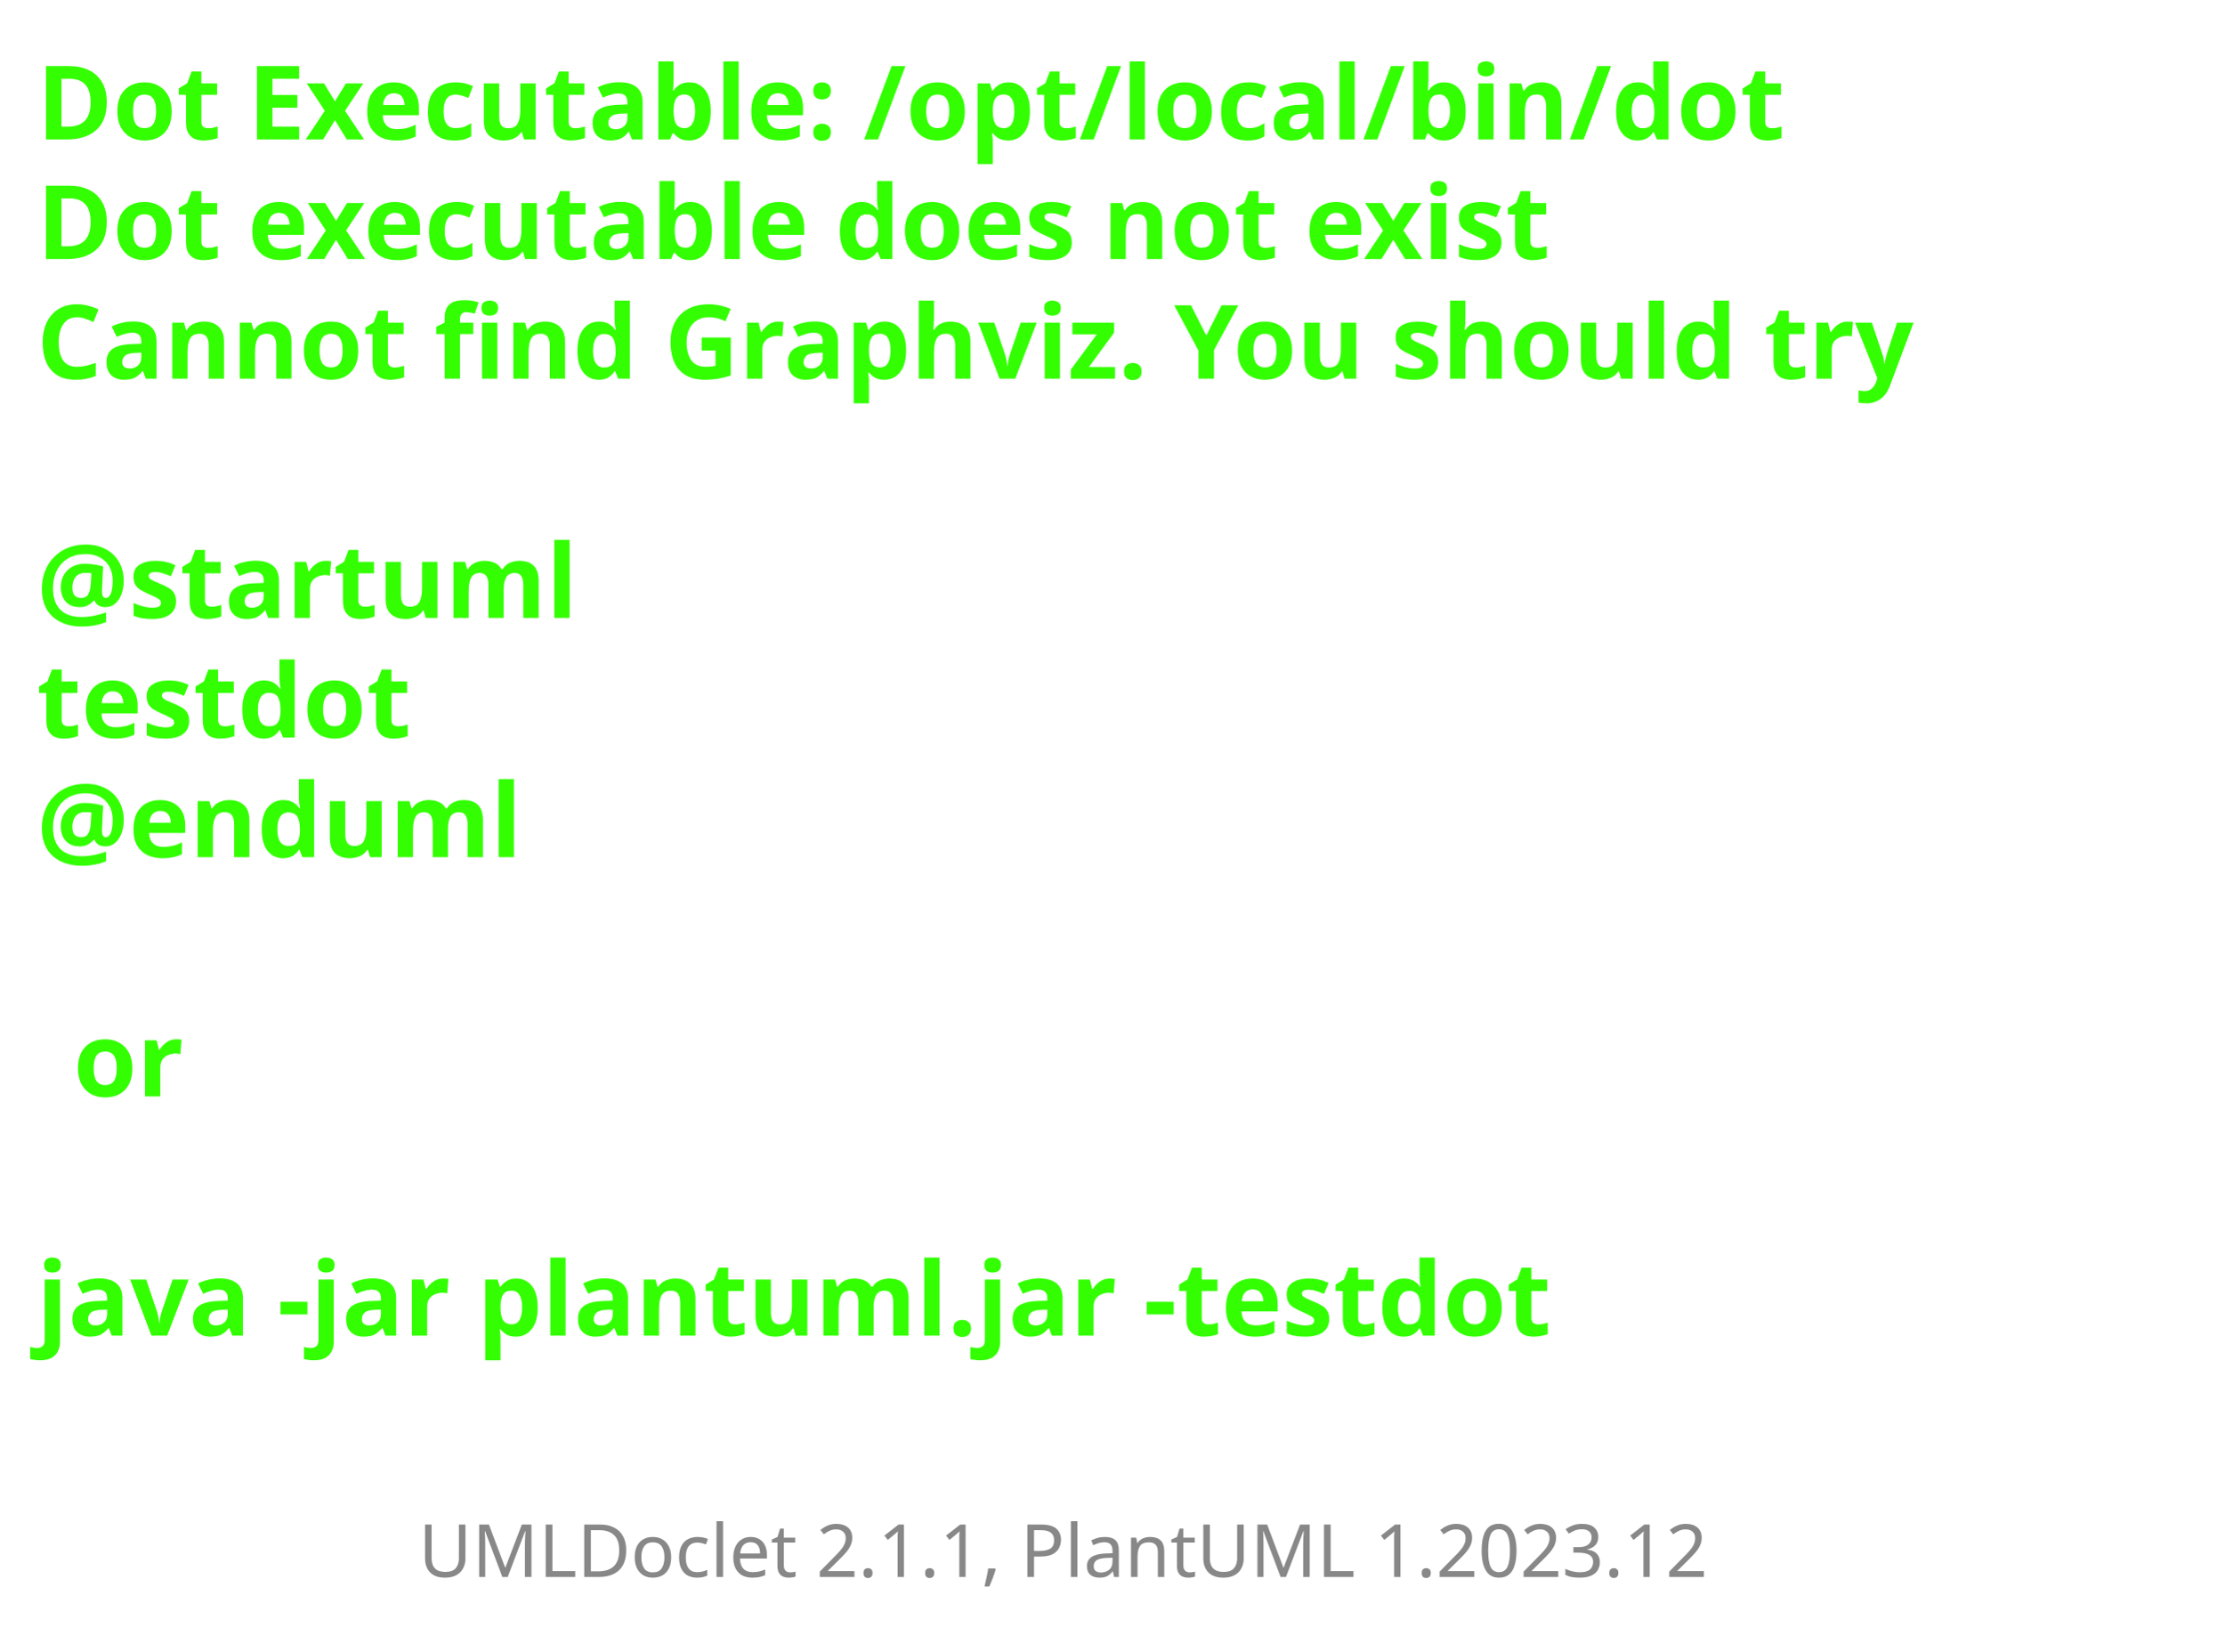
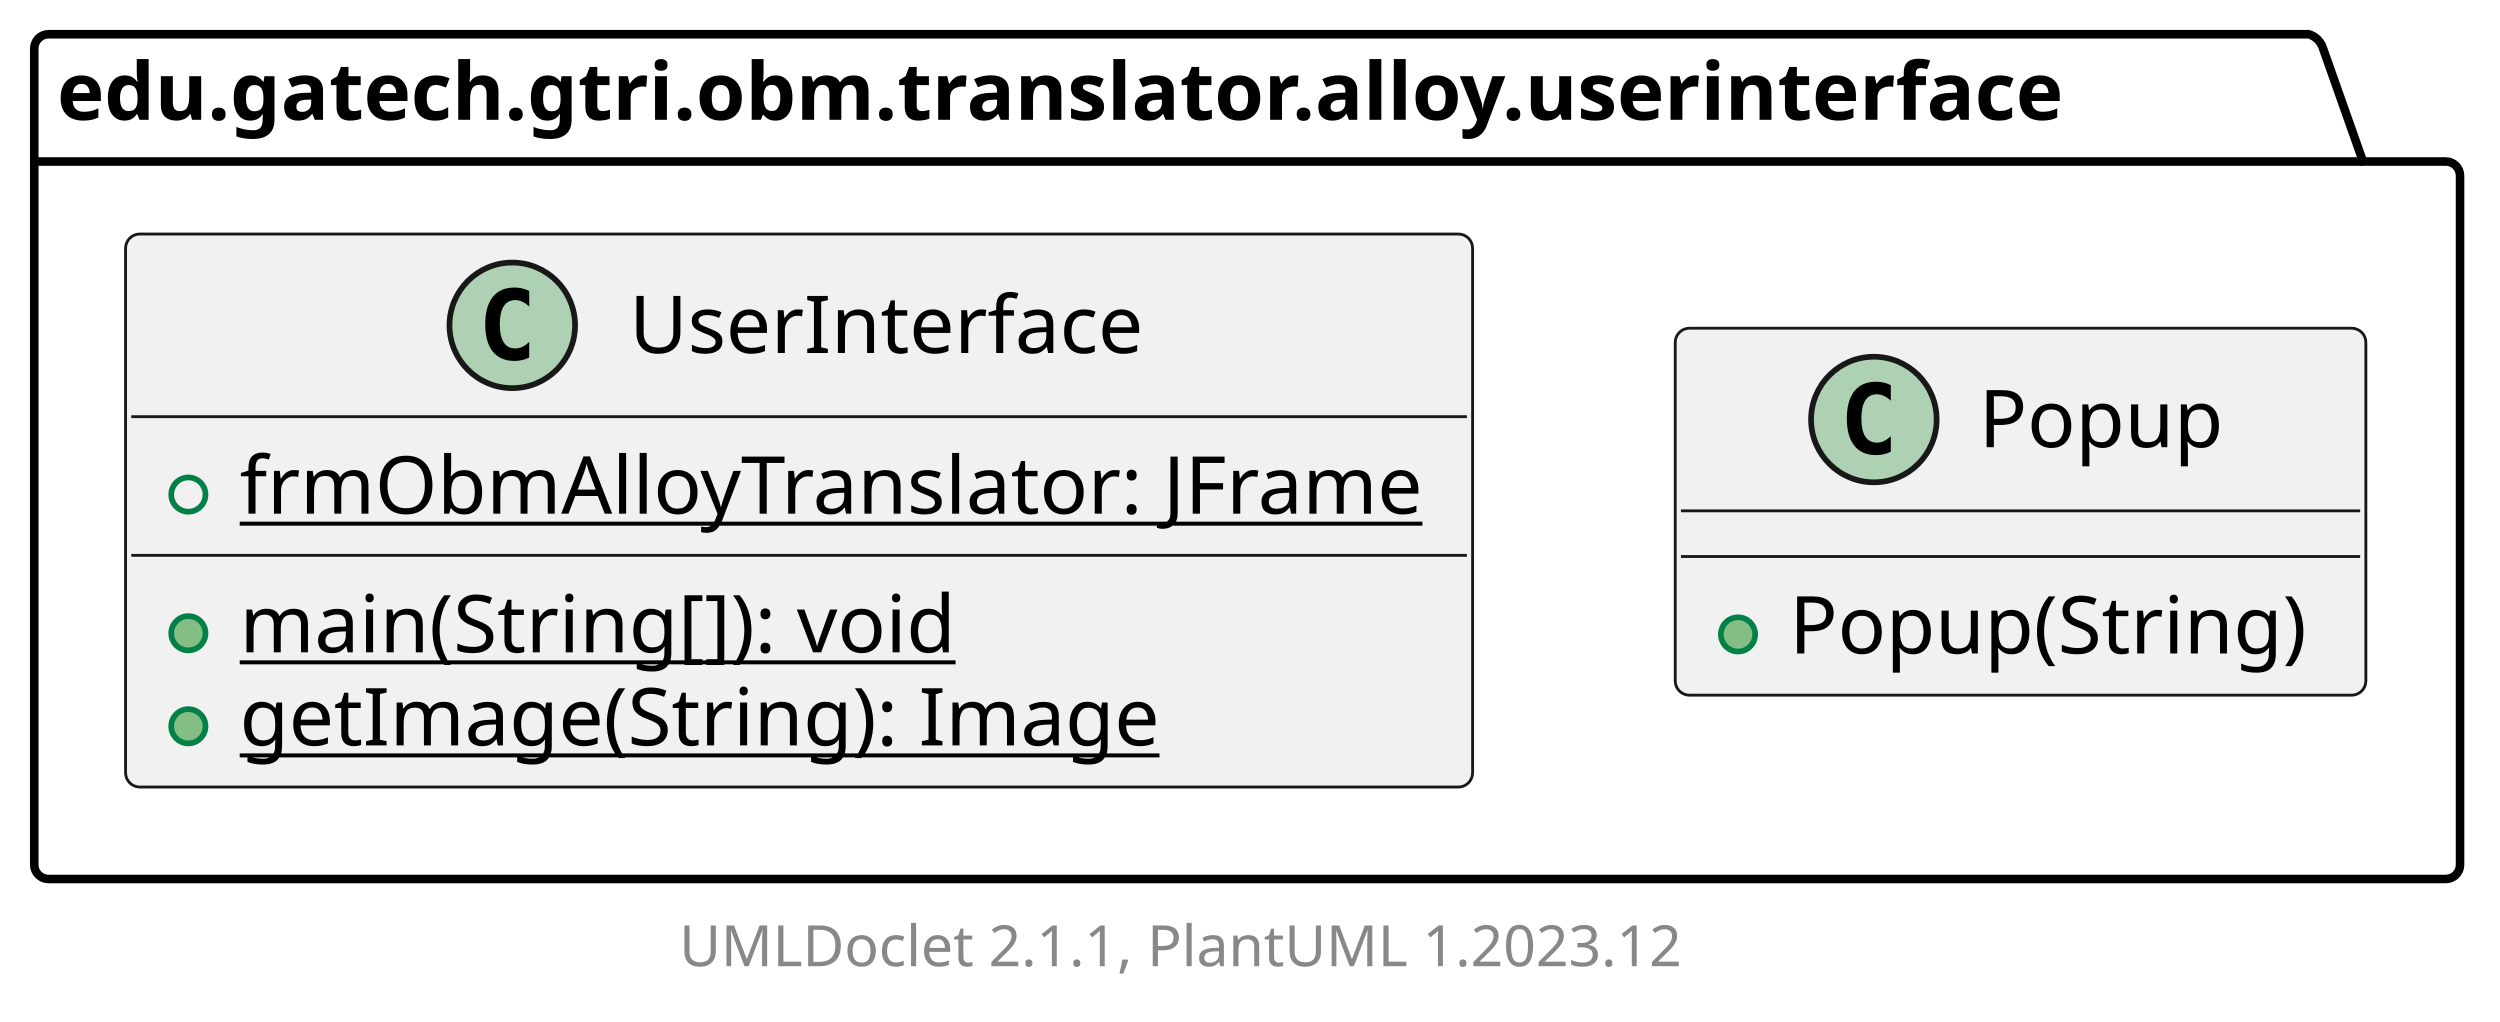
- <svg xmlns="http://www.w3.org/2000/svg" contentStyleType="text/css" height="225px" preserveAspectRatio="none" style="width:303px;height:225px;background:#FFFFFF;" version="1.1" viewBox="0 0 303 225" width="303px" zoomAndPan="magnify">
+ <svg xmlns="http://www.w3.org/2000/svg" xmlns:xlink="http://www.w3.org/1999/xlink" contentStyleType="text/css" height="179px" preserveAspectRatio="none" style="width:438px;height:179px;background:#FFFFFF;" version="1.1" viewBox="0 0 438 179" width="438px" zoomAndPan="magnify">
  <defs />
  <g>
-     <text fill="#33FF02" font-family="sans-serif" font-size="14" font-weight="bold" lengthAdjust="spacing" textLength="261" x="5" y="19">Dot Executable: /opt/local/bin/dot</text>
-     <text fill="#33FF02" font-family="sans-serif" font-size="14" font-weight="bold" lengthAdjust="spacing" textLength="237" x="5" y="35.297">Dot executable does not exist</text>
-     <text fill="#33FF02" font-family="sans-serif" font-size="14" font-weight="bold" lengthAdjust="spacing" textLength="291" x="5" y="51.594">Cannot find Graphviz. You should try</text>
-     <text fill="#33FF02" font-family="sans-serif" font-size="14" font-weight="bold" lengthAdjust="spacing" textLength="5" x="5" y="67.891"> </text>
-     <text fill="#33FF02" font-family="sans-serif" font-size="14" font-weight="bold" lengthAdjust="spacing" textLength="79" x="5" y="84.188">@startuml</text>
-     <text fill="#33FF02" font-family="sans-serif" font-size="14" font-weight="bold" lengthAdjust="spacing" textLength="57" x="5" y="100.484">testdot</text>
-     <text fill="#33FF02" font-family="sans-serif" font-size="14" font-weight="bold" lengthAdjust="spacing" textLength="72" x="5" y="116.781">@enduml</text>
-     <text fill="#33FF02" font-family="sans-serif" font-size="14" font-weight="bold" lengthAdjust="spacing" textLength="5" x="5" y="133.078"> </text>
-     <text fill="#33FF02" font-family="sans-serif" font-size="14" font-weight="bold" lengthAdjust="spacing" textLength="17" x="10" y="149.375">or</text>
-     <text fill="#33FF02" font-family="sans-serif" font-size="14" font-weight="bold" lengthAdjust="spacing" textLength="5" x="5" y="165.672"> </text>
-     <text fill="#33FF02" font-family="sans-serif" font-size="14" font-weight="bold" lengthAdjust="spacing" textLength="227" x="5" y="181.969">java -jar plantuml.jar -testdot</text>
-     <text fill="#33FF02" font-family="sans-serif" font-size="14" font-weight="bold" lengthAdjust="spacing" textLength="5" x="5" y="198.266"> </text>
-     <text fill="#888888" font-family="sans-serif" font-size="10" lengthAdjust="spacing" textLength="186" x="57" y="214.845">UMLDoclet 2.1.1, PlantUML 1.2023.12</text>
+     <g id="cluster_edu.gatech.gtri.obm.translator.alloy.userinterface">
+       <path d="M8.5,6 L404.5,6 A3.75,3.75 0 0 1 407,8.5 L414,28.297 L428.5,28.297 A2.5,2.5 0 0 1 431,30.797 L431,151.5 A2.5,2.5 0 0 1 428.5,154 L8.5,154 A2.5,2.5 0 0 1 6,151.5 L6,8.5 A2.5,2.5 0 0 1 8.5,6 " fill="none" style="stroke:#000000;stroke-width:1.5;" />
+       <line style="stroke:#000000;stroke-width:1.5;" x1="6" x2="414" y1="28.297" y2="28.297" />
+       <text fill="#000000" font-family="sans-serif" font-size="14" font-weight="bold" lengthAdjust="spacing" textLength="395" x="10" y="20.995">edu.gatech.gtri.obm.translator.alloy.userinterface</text>
+     </g>
+     <a href="Popup.html" target="_top" title="Popup.html" xlink:actuate="onRequest" xlink:href="Popup.html" xlink:show="new" xlink:title="Popup.html" xlink:type="simple">
+       <g id="elem_Popup">
+         <rect codeLine="5" fill="#F1F1F1" height="64.297" id="Popup" rx="2.5" ry="2.5" style="stroke:#181818;stroke-width:0.5;" width="121" x="293.5" y="57.5" />
+         <ellipse cx="328.3" cy="73.5" fill="#ADD1B2" rx="11" ry="11" style="stroke:#181818;stroke-width:1.0;" />
+         <path d="M331.269,79.141 Q330.691,79.438 330.05,79.578 Q329.409,79.734 328.706,79.734 Q326.206,79.734 324.878,78.094 Q323.566,76.438 323.566,73.312 Q323.566,70.188 324.878,68.531 Q326.206,66.875 328.706,66.875 Q329.409,66.875 330.05,67.031 Q330.706,67.188 331.269,67.484 L331.269,70.203 Q330.644,69.625 330.05,69.359 Q329.456,69.078 328.831,69.078 Q327.488,69.078 326.8,70.156 Q326.113,71.219 326.113,73.312 Q326.113,75.406 326.8,76.484 Q327.488,77.547 328.831,77.547 Q329.456,77.547 330.05,77.281 Q330.644,77 331.269,76.422 L331.269,79.141 Z " fill="#000000" />
+         <text fill="#000000" font-family="sans-serif" font-size="14" lengthAdjust="spacing" textLength="45" x="346.7" y="78.347">Popup</text>
+         <line style="stroke:#181818;stroke-width:0.5;" x1="294.5" x2="413.5" y1="89.5" y2="89.5" />
+         <line style="stroke:#181818;stroke-width:0.5;" x1="294.5" x2="413.5" y1="97.5" y2="97.5" />
+         <ellipse cx="304.5" cy="111.148" fill="#84BE84" rx="3" ry="3" style="stroke:#038048;stroke-width:1.0;" />
+         <text fill="#000000" font-family="sans-serif" font-size="14" lengthAdjust="spacing" textLength="95" x="313.5" y="114.495">Popup(String)</text>
+       </g>
+     </a>
+     <a href="UserInterface.html" target="_top" title="UserInterface.html" xlink:actuate="onRequest" xlink:href="UserInterface.html" xlink:show="new" xlink:title="UserInterface.html" xlink:type="simple">
+       <g id="elem_UserInterface">
+         <rect codeLine="9" fill="#F1F1F1" height="96.891" id="UserInterface" rx="2.5" ry="2.5" style="stroke:#181818;stroke-width:0.5;" width="236" x="22" y="41" />
+         <ellipse cx="89.75" cy="57" fill="#ADD1B2" rx="11" ry="11" style="stroke:#181818;stroke-width:1.0;" />
+         <path d="M92.719,62.641 Q92.141,62.938 91.5,63.078 Q90.859,63.234 90.156,63.234 Q87.656,63.234 86.328,61.594 Q85.016,59.938 85.016,56.812 Q85.016,53.688 86.328,52.031 Q87.656,50.375 90.156,50.375 Q90.859,50.375 91.5,50.531 Q92.156,50.688 92.719,50.984 L92.719,53.703 Q92.094,53.125 91.5,52.859 Q90.906,52.578 90.281,52.578 Q88.938,52.578 88.25,53.656 Q87.562,54.719 87.562,56.812 Q87.562,58.906 88.25,59.984 Q88.938,61.047 90.281,61.047 Q90.906,61.047 91.5,60.781 Q92.094,60.5 92.719,59.922 L92.719,62.641 Z " fill="#000000" />
+         <text fill="#000000" font-family="sans-serif" font-size="14" lengthAdjust="spacing" textLength="92" x="110.25" y="61.847">UserInterface</text>
+         <line style="stroke:#181818;stroke-width:0.5;" x1="23" x2="257" y1="73" y2="73" />
+         <ellipse cx="33" cy="86.648" fill="none" rx="3" ry="3" style="stroke:#038048;stroke-width:1.0;" />
+         <text fill="#000000" font-family="sans-serif" font-size="14" lengthAdjust="spacing" text-decoration="underline" textLength="210" x="42" y="89.995">frmObmAlloyTranslator: JFrame</text>
+         <line style="stroke:#181818;stroke-width:0.5;" x1="23" x2="257" y1="97.297" y2="97.297" />
+         <ellipse cx="33" cy="110.945" fill="#84BE84" rx="3" ry="3" style="stroke:#038048;stroke-width:1.0;" />
+         <text fill="#000000" font-family="sans-serif" font-size="14" lengthAdjust="spacing" text-decoration="underline" textLength="130" x="42" y="114.292">main(String[]): void</text>
+         <ellipse cx="33" cy="127.242" fill="#84BE84" rx="3" ry="3" style="stroke:#038048;stroke-width:1.0;" />
+         <text fill="#000000" font-family="sans-serif" font-size="14" lengthAdjust="spacing" text-decoration="underline" textLength="166" x="42" y="130.589">getImage(String): Image</text>
+       </g>
+     </a>
+     <text fill="#888888" font-family="sans-serif" font-size="10" lengthAdjust="spacing" textLength="186" x="119" y="169.282">UMLDoclet 2.1.1, PlantUML 1.2023.12</text>
  </g>
</svg>
